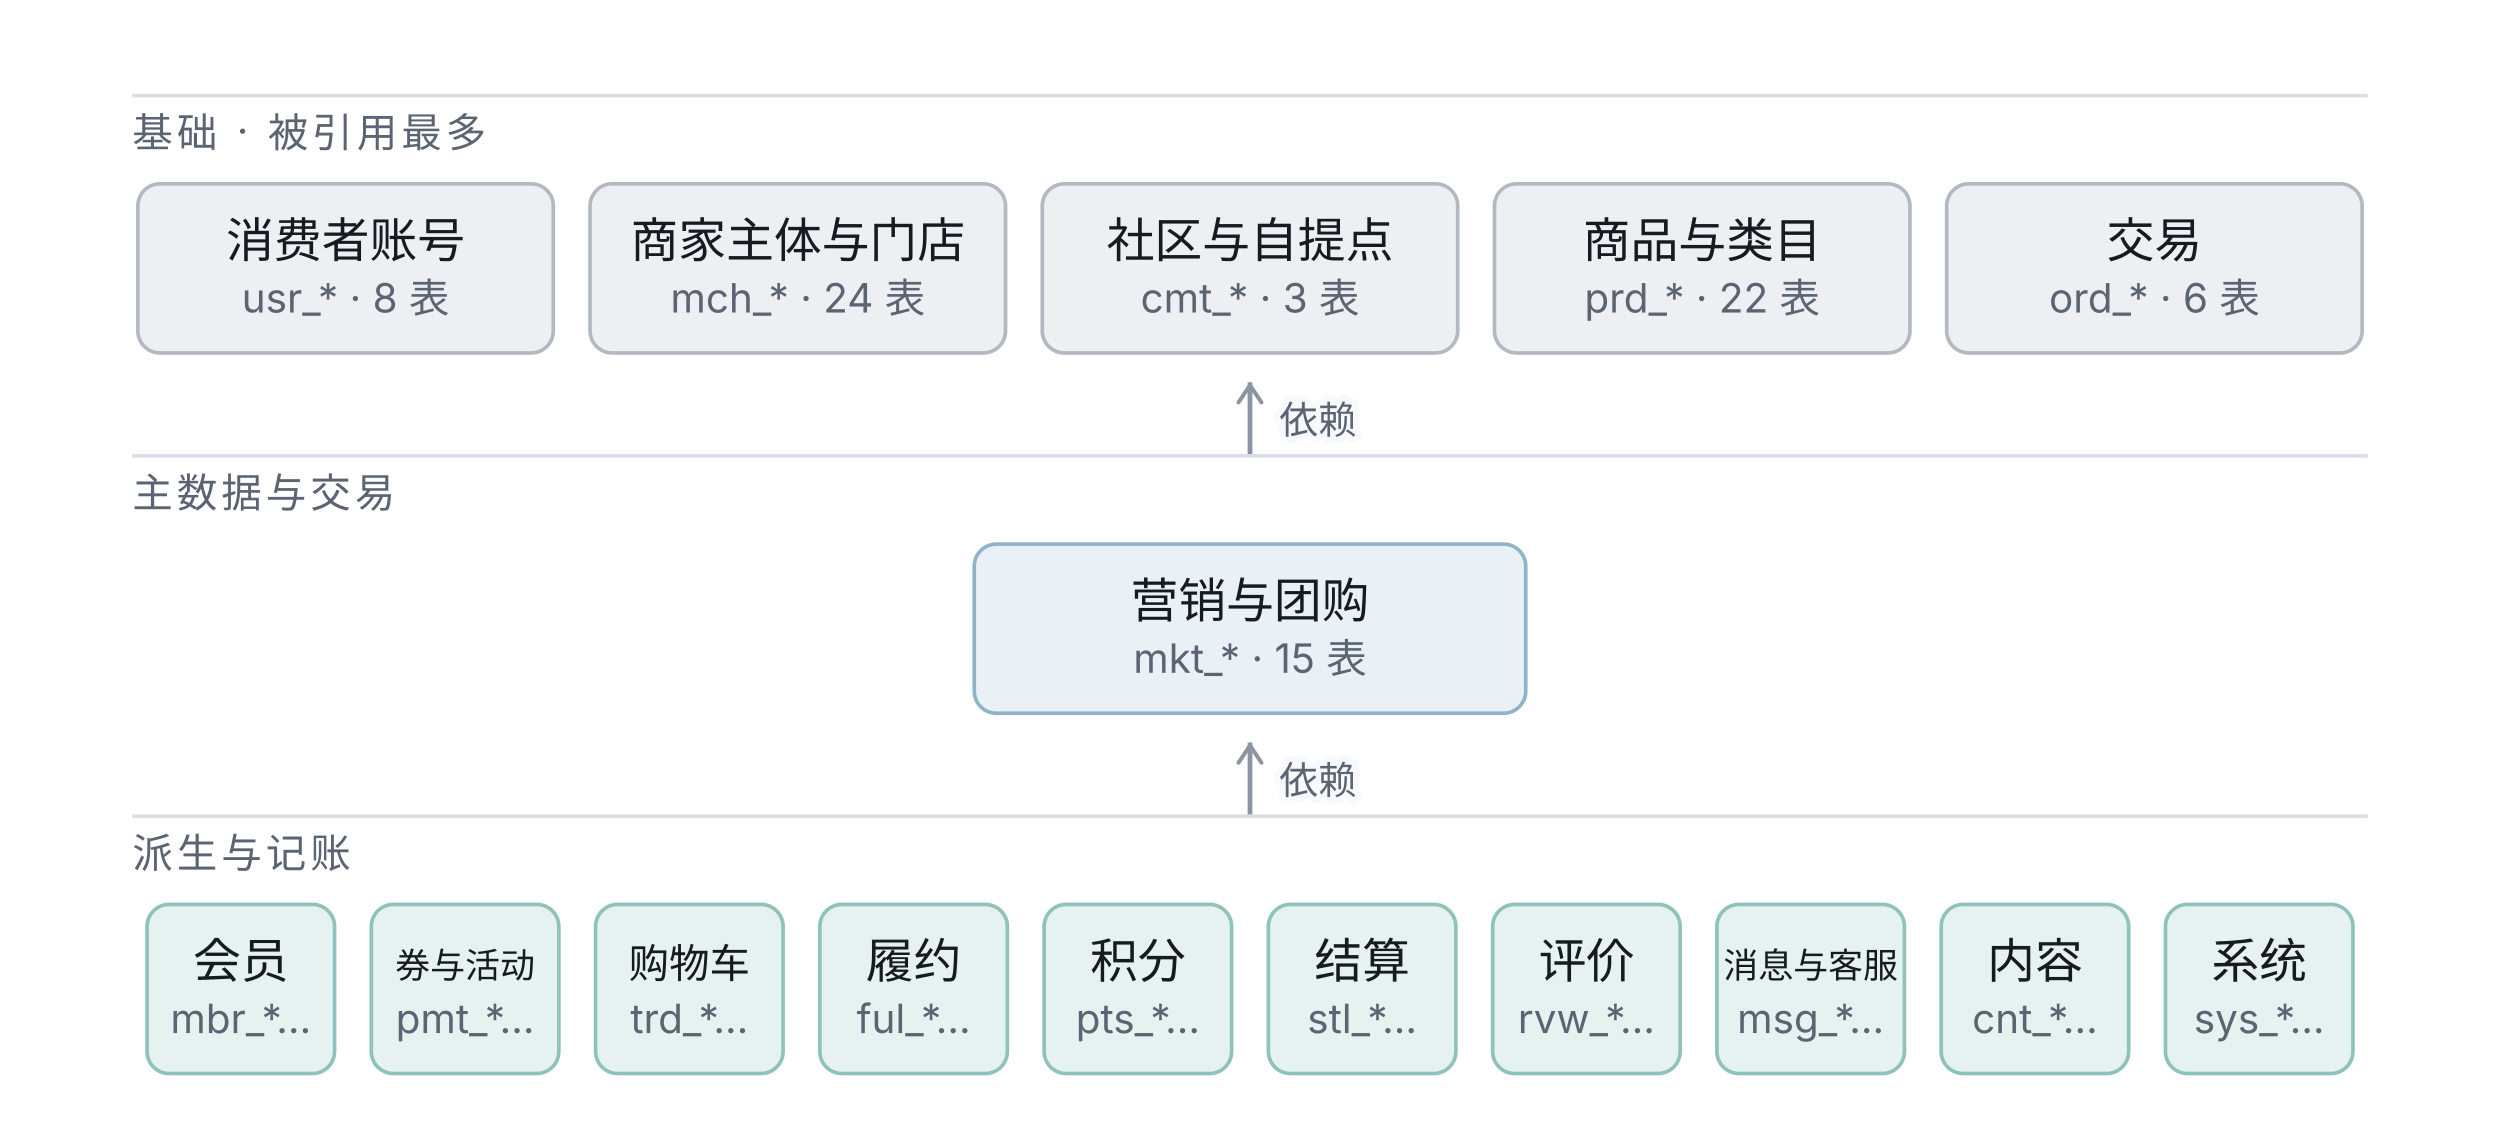
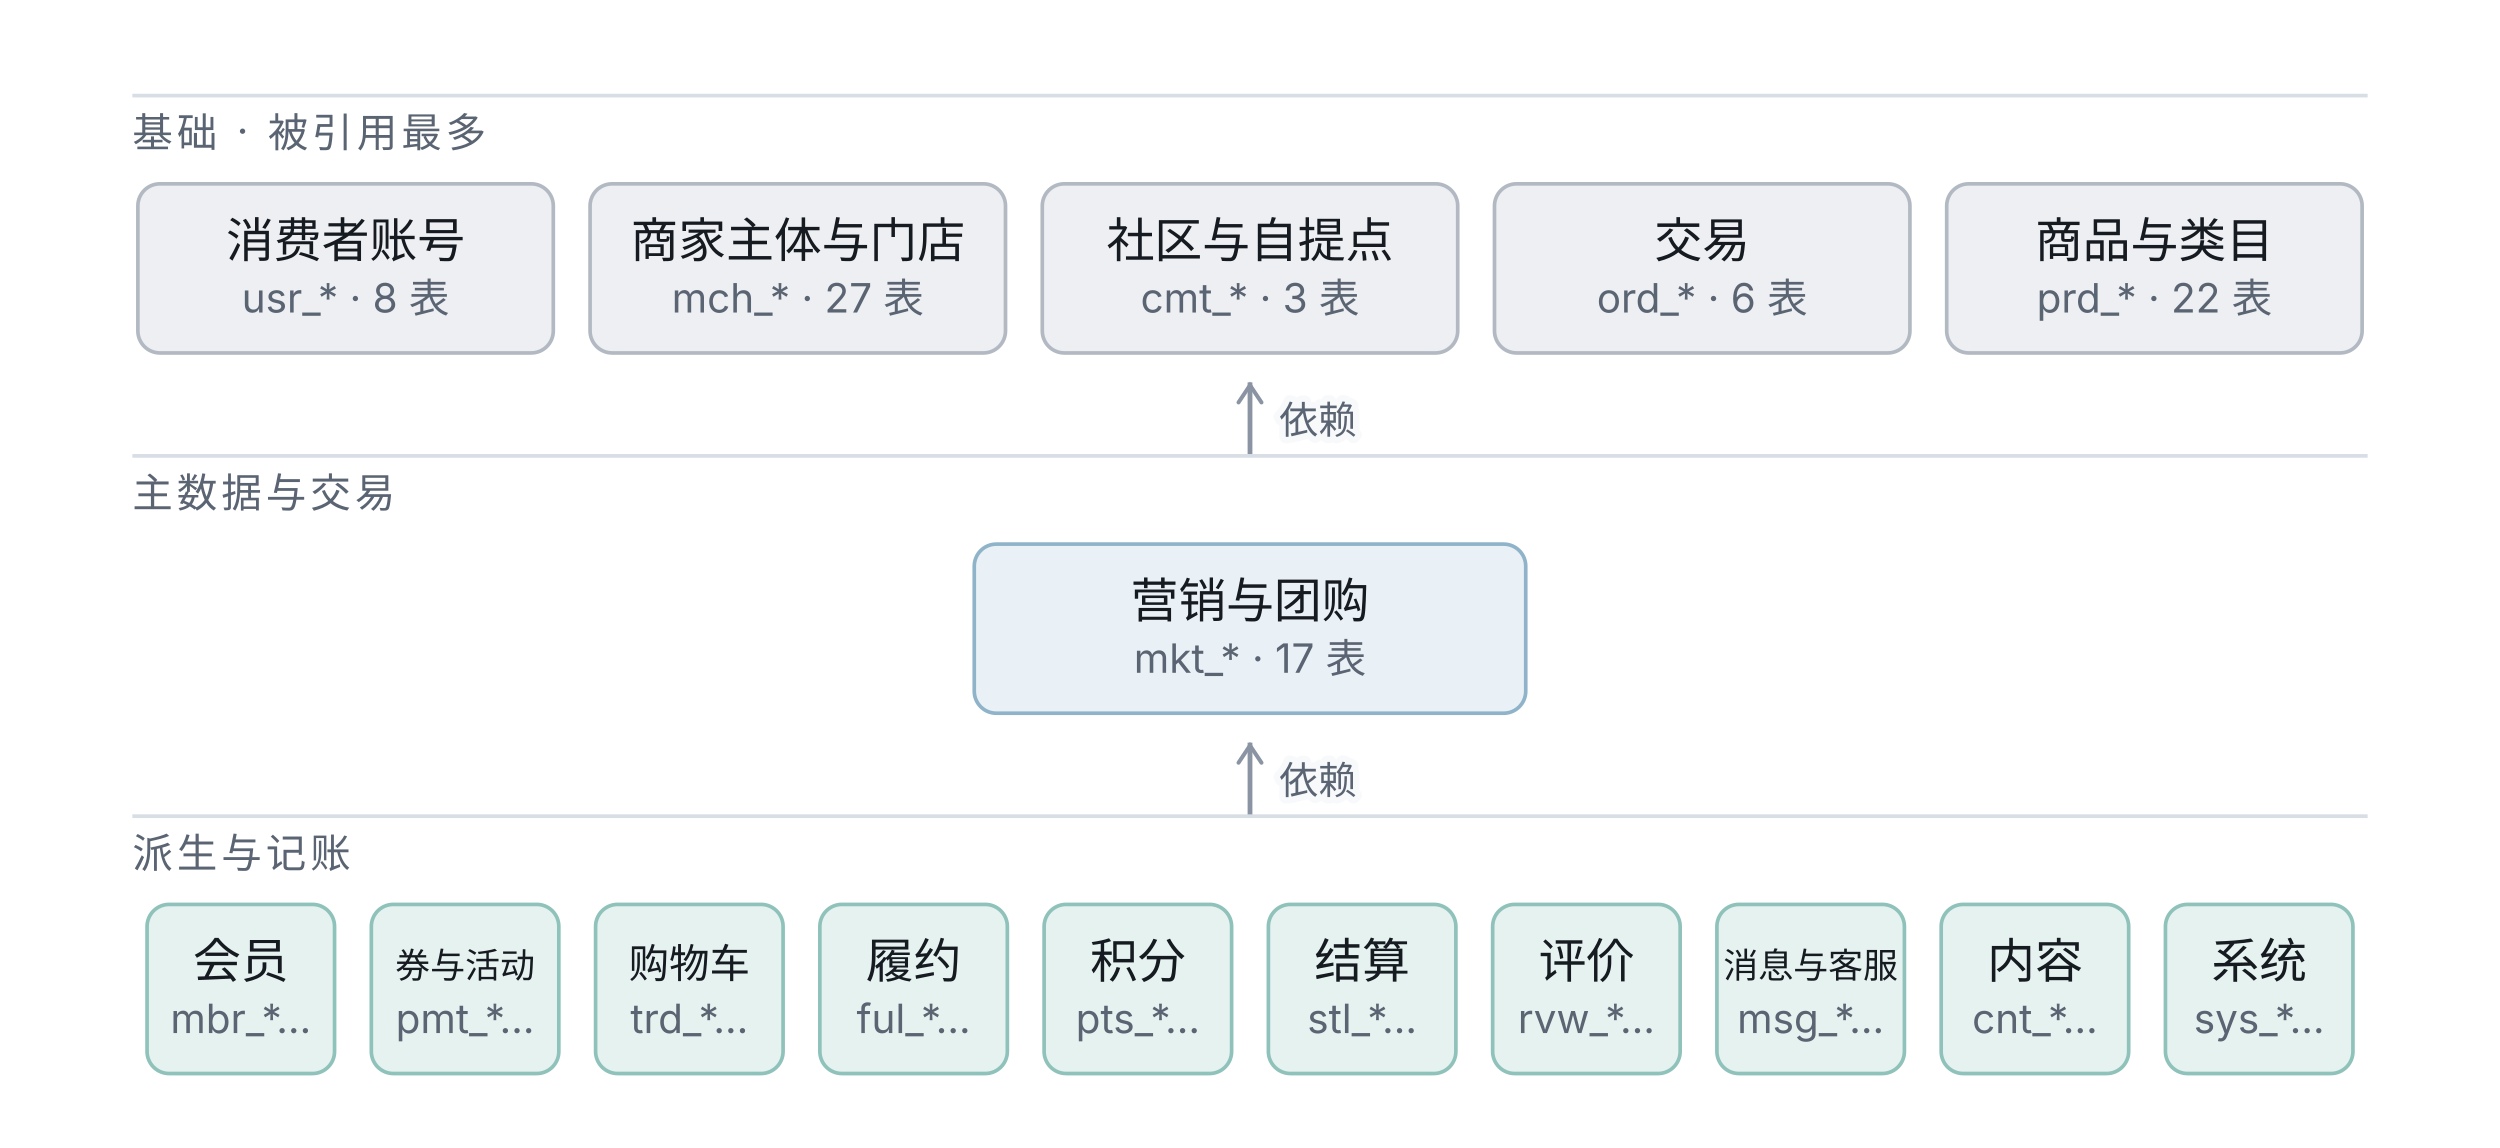
<svg xmlns="http://www.w3.org/2000/svg" width="680" height="312" viewBox="0 0 680 312" role="img" font-family="system-ui,-apple-system,'PingFang SC',sans-serif">
  <defs>
    <marker id="a" viewBox="0 0 10 10" refX="9" refY="5" markerWidth="6" markerHeight="6" orient="auto-start-reverse">
      <path d="M2 1L8 5L2 9" fill="none" stroke="#8A94A2" stroke-width="1.4" stroke-linecap="round" />
    </marker>
    <style>.n{font-weight:500;fill:#161A21}.s{font-size:11px;fill:#5A6472}
.l{font-size:10.5px;fill:#5A6472;paint-order:stroke;stroke:#F7F9FB;stroke-width:3.5;stroke-linejoin:round}.b{font-size:11px;fill:#5A6472;letter-spacing:.1em}
.ar{stroke:#8A94A2;stroke-width:1.3;fill:none}</style>
  </defs>
  <line x1="36" y1="26" x2="644" y2="26" stroke="#D8DEE6" />
  <text class="b" x="36" y="40">基础 · 被引用最多</text>
  <rect x="37.5" y="50" width="113" height="46" rx="6" fill="#EDEFF2" stroke="#B3B9C2" />
  <text class="n" x="94" y="70" text-anchor="middle" font-size="13">消费者账号</text>
  <text class="s" x="94" y="85" text-anchor="middle">usr_* · 8 表</text>
  <rect x="160.5" y="50" width="113" height="46" rx="6" fill="#EDEFF2" stroke="#B3B9C2" />
  <text class="n" x="217" y="70" text-anchor="middle" font-size="13">商家主体与门店</text>
-   <text class="s" x="217" y="85" text-anchor="middle">mch_* · 24 表</text>
+   <text class="s" x="217" y="85" text-anchor="middle">mch_* · 27 表</text>
  <rect x="283.5" y="50" width="113" height="46" rx="6" fill="#EDEFF2" stroke="#B3B9C2" />
  <text class="n" x="340" y="70" text-anchor="middle" font-size="13">社区与自提点</text>
  <text class="s" x="340" y="85" text-anchor="middle">cmt_* · 3 表</text>
  <rect x="406.5" y="50" width="113" height="46" rx="6" fill="#EDEFF2" stroke="#B3B9C2" />
-   <text class="n" x="463" y="70" text-anchor="middle" font-size="13">商品与类目</text>
-   <text class="s" x="463" y="85" text-anchor="middle">prd_* · 22 表</text>
+   <text class="n" x="463" y="70" text-anchor="middle" font-size="13">交易</text>
+   <text class="s" x="463" y="85" text-anchor="middle">ord_* · 6 表</text>
  <rect x="529.5" y="50" width="113" height="46" rx="6" fill="#EDEFF2" stroke="#B3B9C2" />
-   <text class="n" x="586" y="70" text-anchor="middle" font-size="13">交易</text>
-   <text class="s" x="586" y="85" text-anchor="middle">ord_* · 6 表</text>
+   <text class="n" x="586" y="70" text-anchor="middle" font-size="13">商品与类目</text>
+   <text class="s" x="586" y="85" text-anchor="middle">prd_* · 22 表</text>
  <line class="ar" x1="340" y1="124" x2="340" y2="104" marker-end="url(#a)" />
  <text class="l" x="348" y="118">依赖</text>
  <line x1="36" y1="124" x2="644" y2="124" stroke="#D8DEE6" />
  <text class="b" x="36" y="138">主数据与交易</text>
  <rect x="265" y="148" width="150" height="46" rx="6" fill="#EAF1F6" stroke="#8FB3C9" />
  <text class="n" x="340" y="168" text-anchor="middle" font-size="13">营销与团购</text>
-   <text class="s" x="340" y="183" text-anchor="middle">mkt_* · 15 表</text>
+   <text class="s" x="340" y="183" text-anchor="middle">mkt_* · 17 表</text>
  <line class="ar" x1="340" y1="222" x2="340" y2="202" marker-end="url(#a)" />
  <text class="l" x="348" y="216">依赖</text>
  <line x1="36" y1="222" x2="644" y2="222" stroke="#D8DEE6" />
  <text class="b" x="36" y="236">派生与记账</text>
  <rect x="40" y="246" width="51" height="46" rx="6" fill="#E6F2F0" stroke="#8FC2BA" />
  <text class="n" x="65.5" y="266" text-anchor="middle" font-size="13">会员</text>
  <text class="s" x="65.5" y="281" text-anchor="middle">mbr_*…</text>
  <rect x="101" y="246" width="51" height="46" rx="6" fill="#E6F2F0" stroke="#8FC2BA" />
  <text class="n" x="126.5" y="266" text-anchor="middle" font-size="9.5">券与活动</text>
  <text class="s" x="126.5" y="281" text-anchor="middle">pmt_*…</text>
  <rect x="162" y="246" width="51" height="46" rx="6" fill="#E6F2F0" stroke="#8FC2BA" />
  <text class="n" x="187.5" y="266" text-anchor="middle" font-size="11">购物车</text>
  <text class="s" x="187.5" y="281" text-anchor="middle">trd_*…</text>
  <rect x="223" y="246" width="51" height="46" rx="6" fill="#E6F2F0" stroke="#8FC2BA" />
  <text class="n" x="248.5" y="266" text-anchor="middle" font-size="13">履约</text>
  <text class="s" x="248.5" y="281" text-anchor="middle">ful_*…</text>
  <rect x="284" y="246" width="51" height="46" rx="6" fill="#E6F2F0" stroke="#8FC2BA" />
  <text class="n" x="309.5" y="266" text-anchor="middle" font-size="13">积分</text>
  <text class="s" x="309.5" y="281" text-anchor="middle">pts_*…</text>
  <rect x="345" y="246" width="51" height="46" rx="6" fill="#E6F2F0" stroke="#8FC2BA" />
  <text class="n" x="370.5" y="266" text-anchor="middle" font-size="13">结算</text>
  <text class="s" x="370.5" y="281" text-anchor="middle">stl_*…</text>
  <rect x="406" y="246" width="51" height="46" rx="6" fill="#E6F2F0" stroke="#8FC2BA" />
  <text class="n" x="431.5" y="266" text-anchor="middle" font-size="13">评价</text>
  <text class="s" x="431.5" y="281" text-anchor="middle">rvw_*…</text>
  <rect x="467" y="246" width="51" height="46" rx="6" fill="#E6F2F0" stroke="#8FC2BA" />
  <text class="n" x="492.5" y="266" text-anchor="middle" font-size="9.5">消息与客服</text>
  <text class="s" x="492.5" y="281" text-anchor="middle">msg_*…</text>
  <rect x="528" y="246" width="51" height="46" rx="6" fill="#E6F2F0" stroke="#8FC2BA" />
  <text class="n" x="553.5" y="266" text-anchor="middle" font-size="13">内容</text>
  <text class="s" x="553.5" y="281" text-anchor="middle">cnt_*…</text>
  <rect x="589" y="246" width="51" height="46" rx="6" fill="#E6F2F0" stroke="#8FC2BA" />
  <text class="n" x="614.5" y="266" text-anchor="middle" font-size="13">系统</text>
  <text class="s" x="614.5" y="281" text-anchor="middle">sys_*…</text>
</svg>
